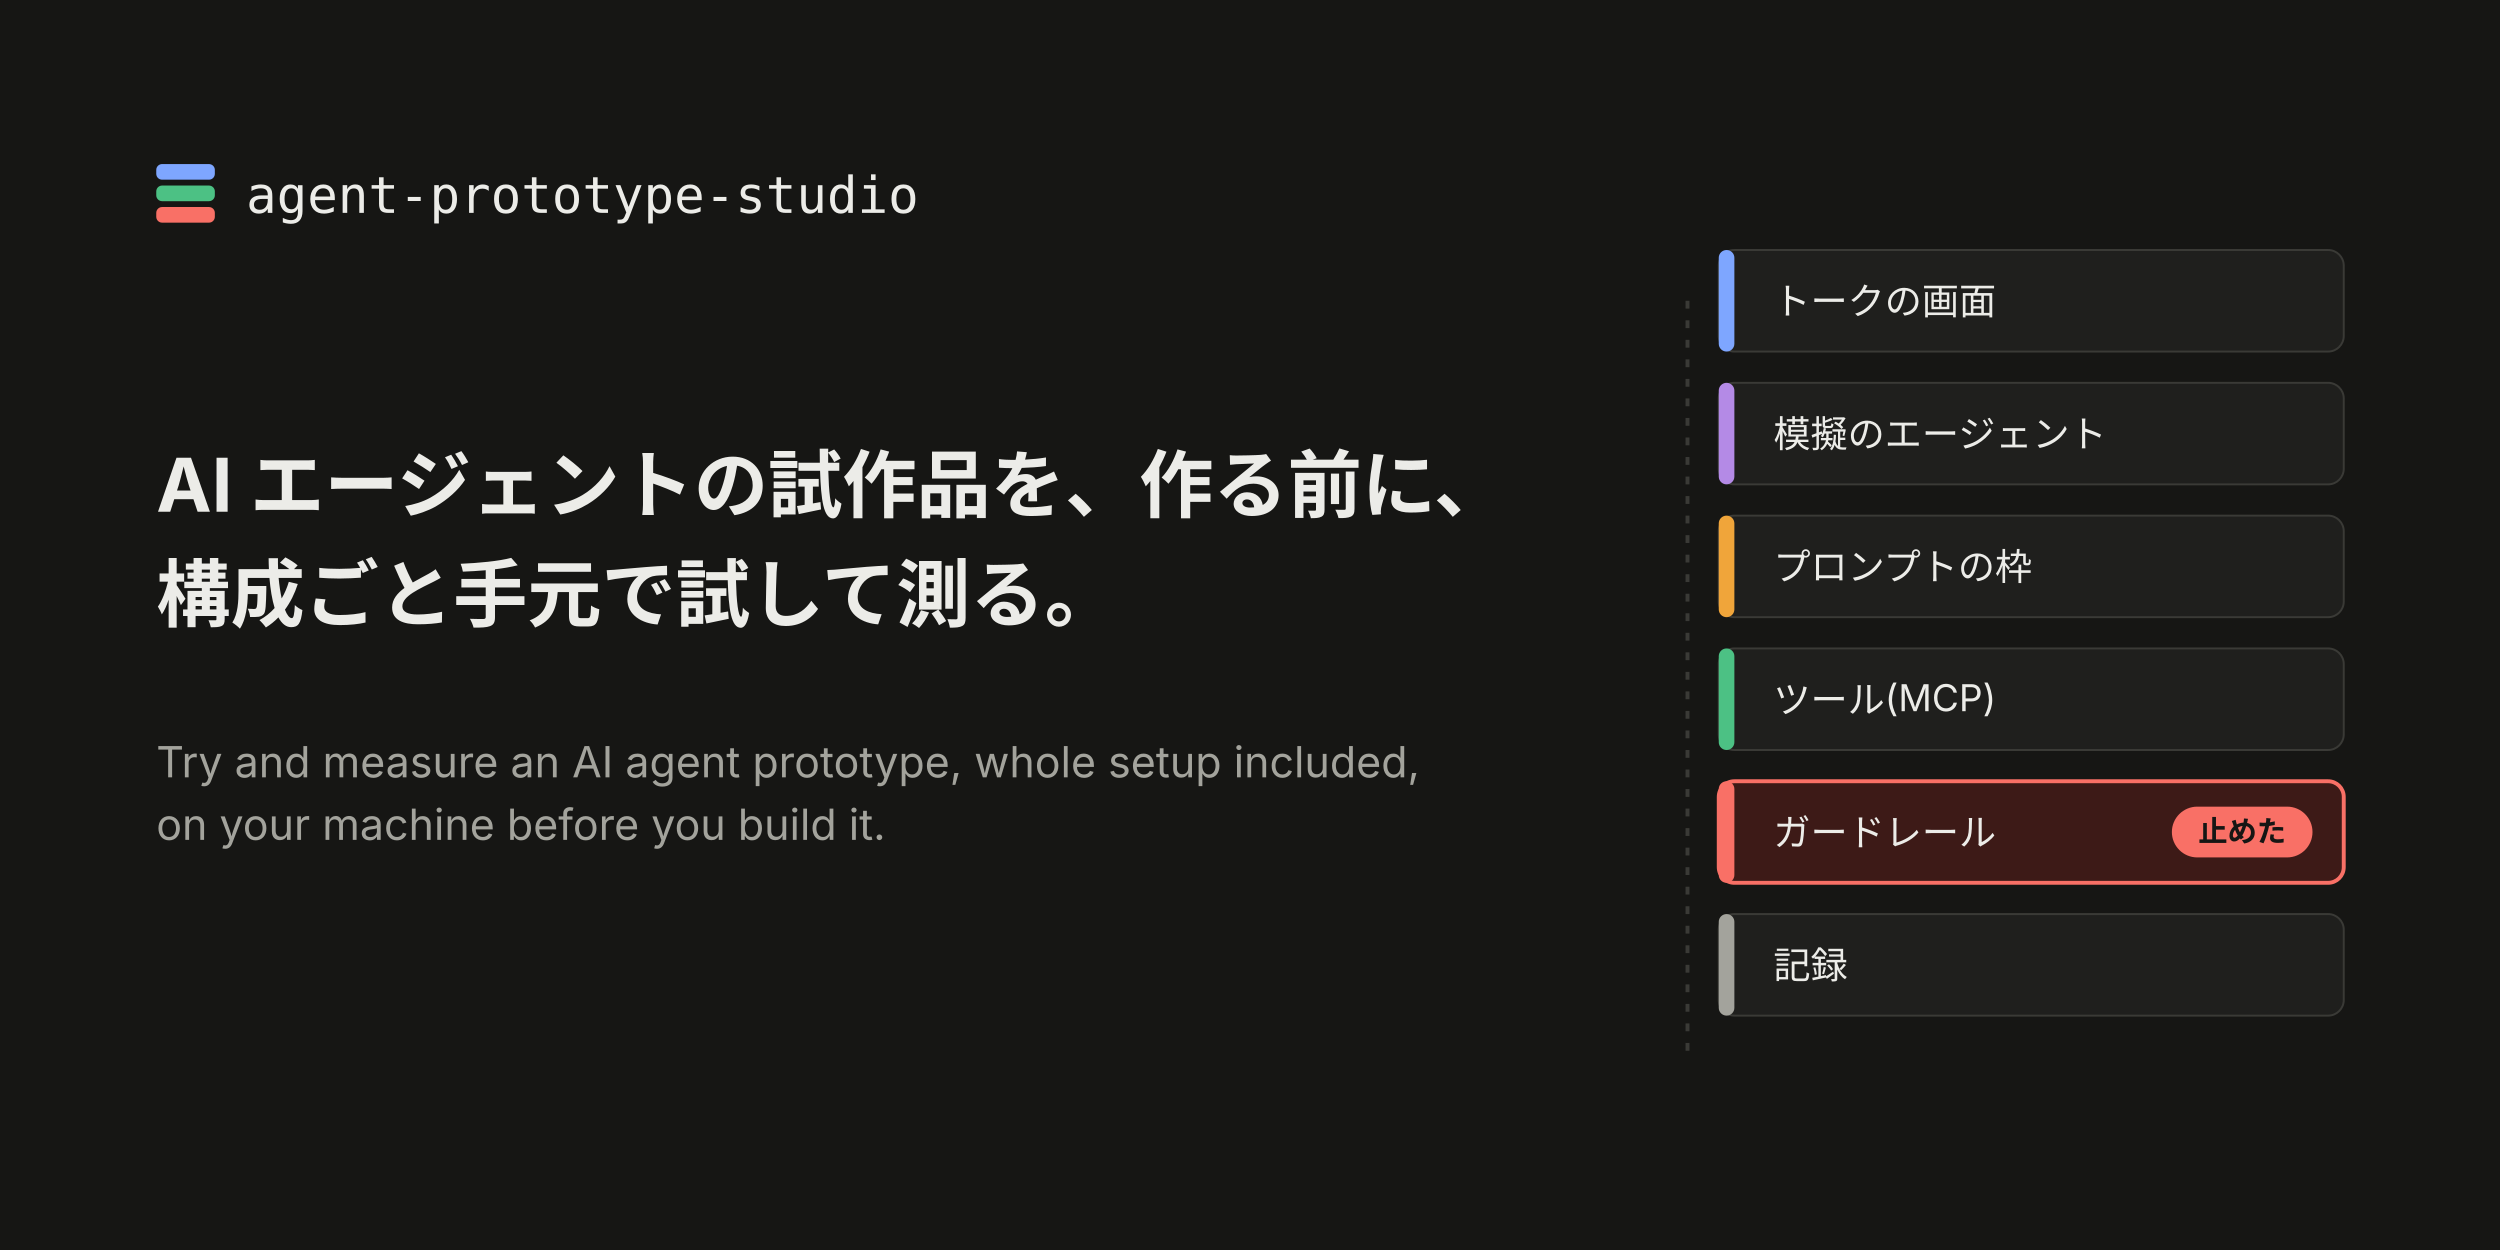
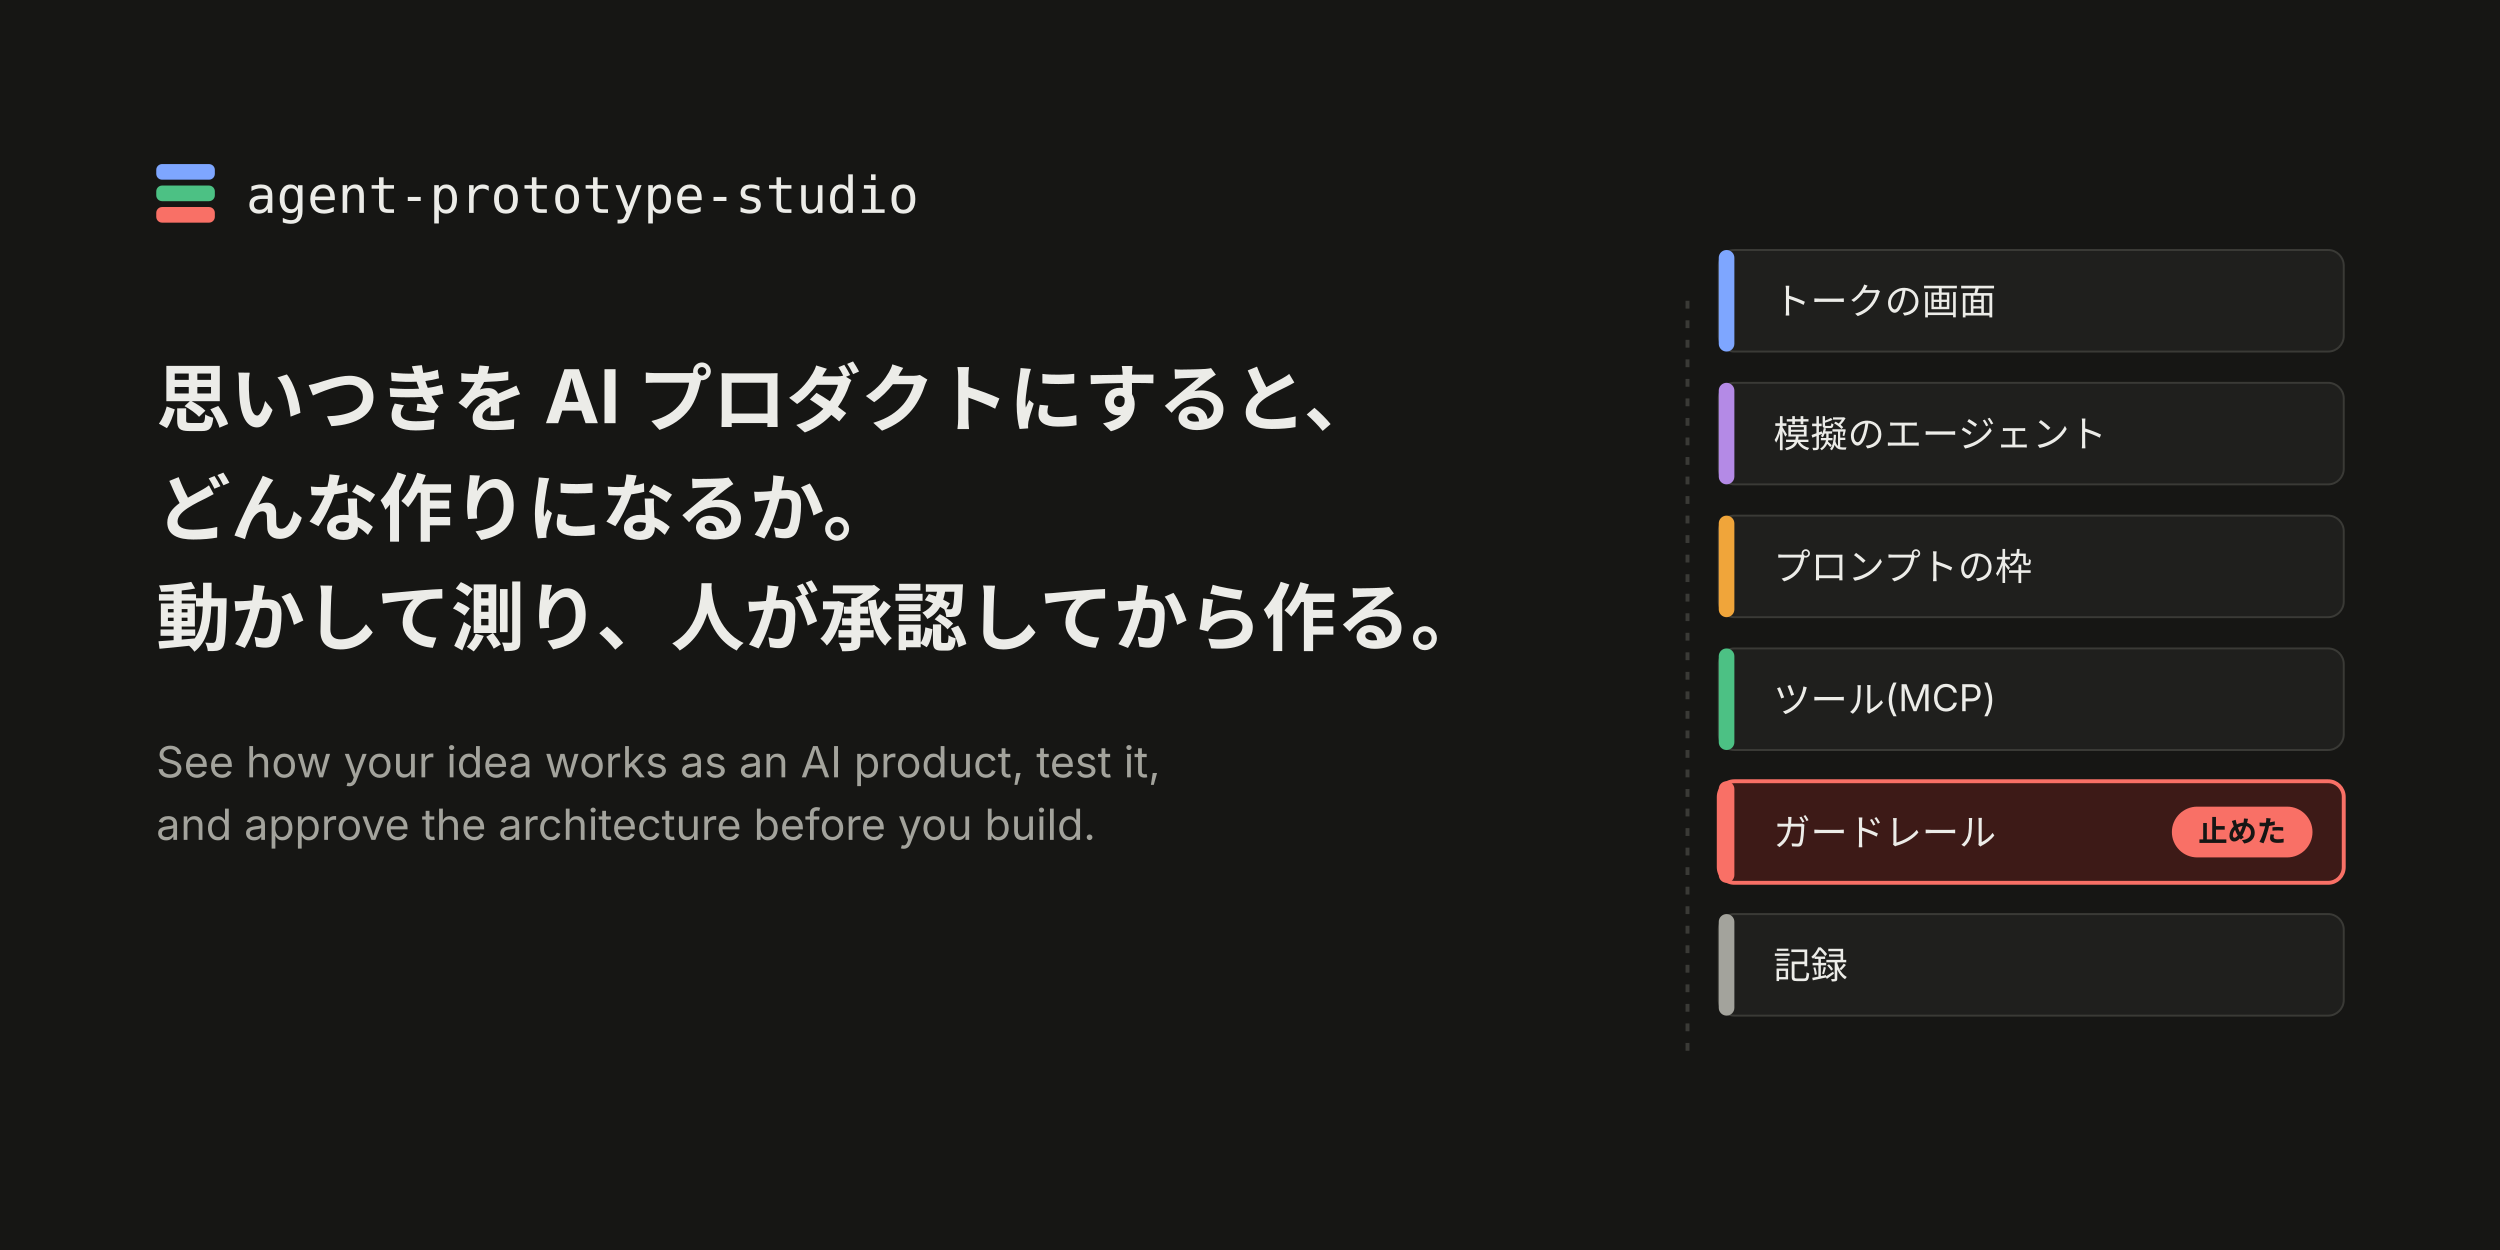
<svg xmlns="http://www.w3.org/2000/svg" width="1280" height="640" viewBox="0 0 1280 640" role="img" aria-labelledby="title desc">
  <rect width="1280" height="640" fill="#161614" />
  <g font-family="system-ui, -apple-system, &quot;Hiragino Sans&quot;, &quot;Yu Gothic UI&quot;, &quot;Noto Sans JP&quot;, sans-serif">
    <g transform="translate(80 84)">
      <rect x="0" y="0" width="30" height="8" rx="3" fill="#7ea6ff" />
      <rect x="0" y="11" width="30" height="8" rx="3" fill="#4cc184" />
      <rect x="0" y="22" width="30" height="8" rx="3" fill="#f97066" />
      <text x="46" y="25" font-family="ui-monospace, SFMono-Regular, Menlo, Consolas, monospace" font-size="26" fill="#ecece8">agent-prototype-studio</text>
    </g>
-     <text x="80" y="262" font-size="38" font-weight="700" fill="#ecece8">AI エージェントの試作品を、作る前に、</text>
-     <text x="80" y="318" font-size="38" font-weight="700" fill="#ecece8">構成ごと手元で試して測る。</text>
-     <text x="80" y="398" font-size="22" fill="#a3a39c">Try and measure an AI agent prototype, whole setup included,</text>
-     <text x="80" y="430" font-size="22" fill="#a3a39c">on your machine before you build it.</text>
+     <text x="80" y="218" font-size="38" font-weight="700" fill="#ecece8">思いつきを AI プロダクトにすると、</text>
+     <text x="80" y="274" font-size="38" font-weight="700" fill="#ecece8">どんな作りになるか。</text>
+     <text x="80" y="330" font-size="38" font-weight="700" fill="#ecece8">動かして測り、人が承認してから作る。</text>
+     <text x="80" y="398" font-size="22" fill="#a3a39c">See how your idea works as an AI product, test it,</text>
+     <text x="80" y="430" font-size="22" fill="#a3a39c">and approve the architecture before you build.</text>
    <path d="M 864 154 V 538" stroke="#3a3a36" stroke-width="2" stroke-dasharray="4 6" />
    <g transform="translate(880 128)">
      <rect width="320" height="52" rx="8" fill="#1f1f1d" stroke="#3a3a36" stroke-width="1" />
      <rect x="0" y="0" width="8" height="52" rx="4" fill="#7ea6ff" />
      <text x="28" y="33" font-size="19" fill="#ecece8">トークの画面</text>
    </g>
    <g transform="translate(880 196)">
      <rect width="320" height="52" rx="8" fill="#1f1f1d" stroke="#3a3a36" stroke-width="1" />
      <rect x="0" y="0" width="8" height="52" rx="4" fill="#b48ae6" />
      <text x="28" y="33" font-size="19" fill="#ecece8">模擬のエージェント</text>
    </g>
    <g transform="translate(880 264)">
      <rect width="320" height="52" rx="8" fill="#1f1f1d" stroke="#3a3a36" stroke-width="1" />
      <rect x="0" y="0" width="8" height="52" rx="4" fill="#f0a53a" />
      <text x="28" y="33" font-size="19" fill="#ecece8">プロンプトの枠</text>
    </g>
    <g transform="translate(880 332)">
      <rect width="320" height="52" rx="8" fill="#1f1f1d" stroke="#3a3a36" stroke-width="1" />
      <rect x="0" y="0" width="8" height="52" rx="4" fill="#4cc184" />
      <text x="28" y="33" font-size="19" fill="#ecece8">ツール(MCP)</text>
    </g>
    <g transform="translate(880 400)">
      <rect width="320" height="52" rx="8" fill="#3d1a17" stroke="#f97066" stroke-width="2" />
      <rect x="0" y="0" width="8" height="52" rx="4" fill="#f97066" />
      <text x="28" y="33" font-size="19" fill="#ecece8">ガードレール</text>
      <rect x="232" y="13" width="72" height="26" rx="13" fill="#f97066" />
      <text x="268" y="31" font-size="15" font-weight="700" text-anchor="middle" fill="#161614">止めた</text>
    </g>
    <g transform="translate(880 468)">
      <rect width="320" height="52" rx="8" fill="#1f1f1d" stroke="#3a3a36" stroke-width="1" />
      <rect x="0" y="0" width="8" height="52" rx="4" fill="#a3a39c" />
      <text x="28" y="33" font-size="19" fill="#ecece8">記録</text>
    </g>
  </g>
</svg>
